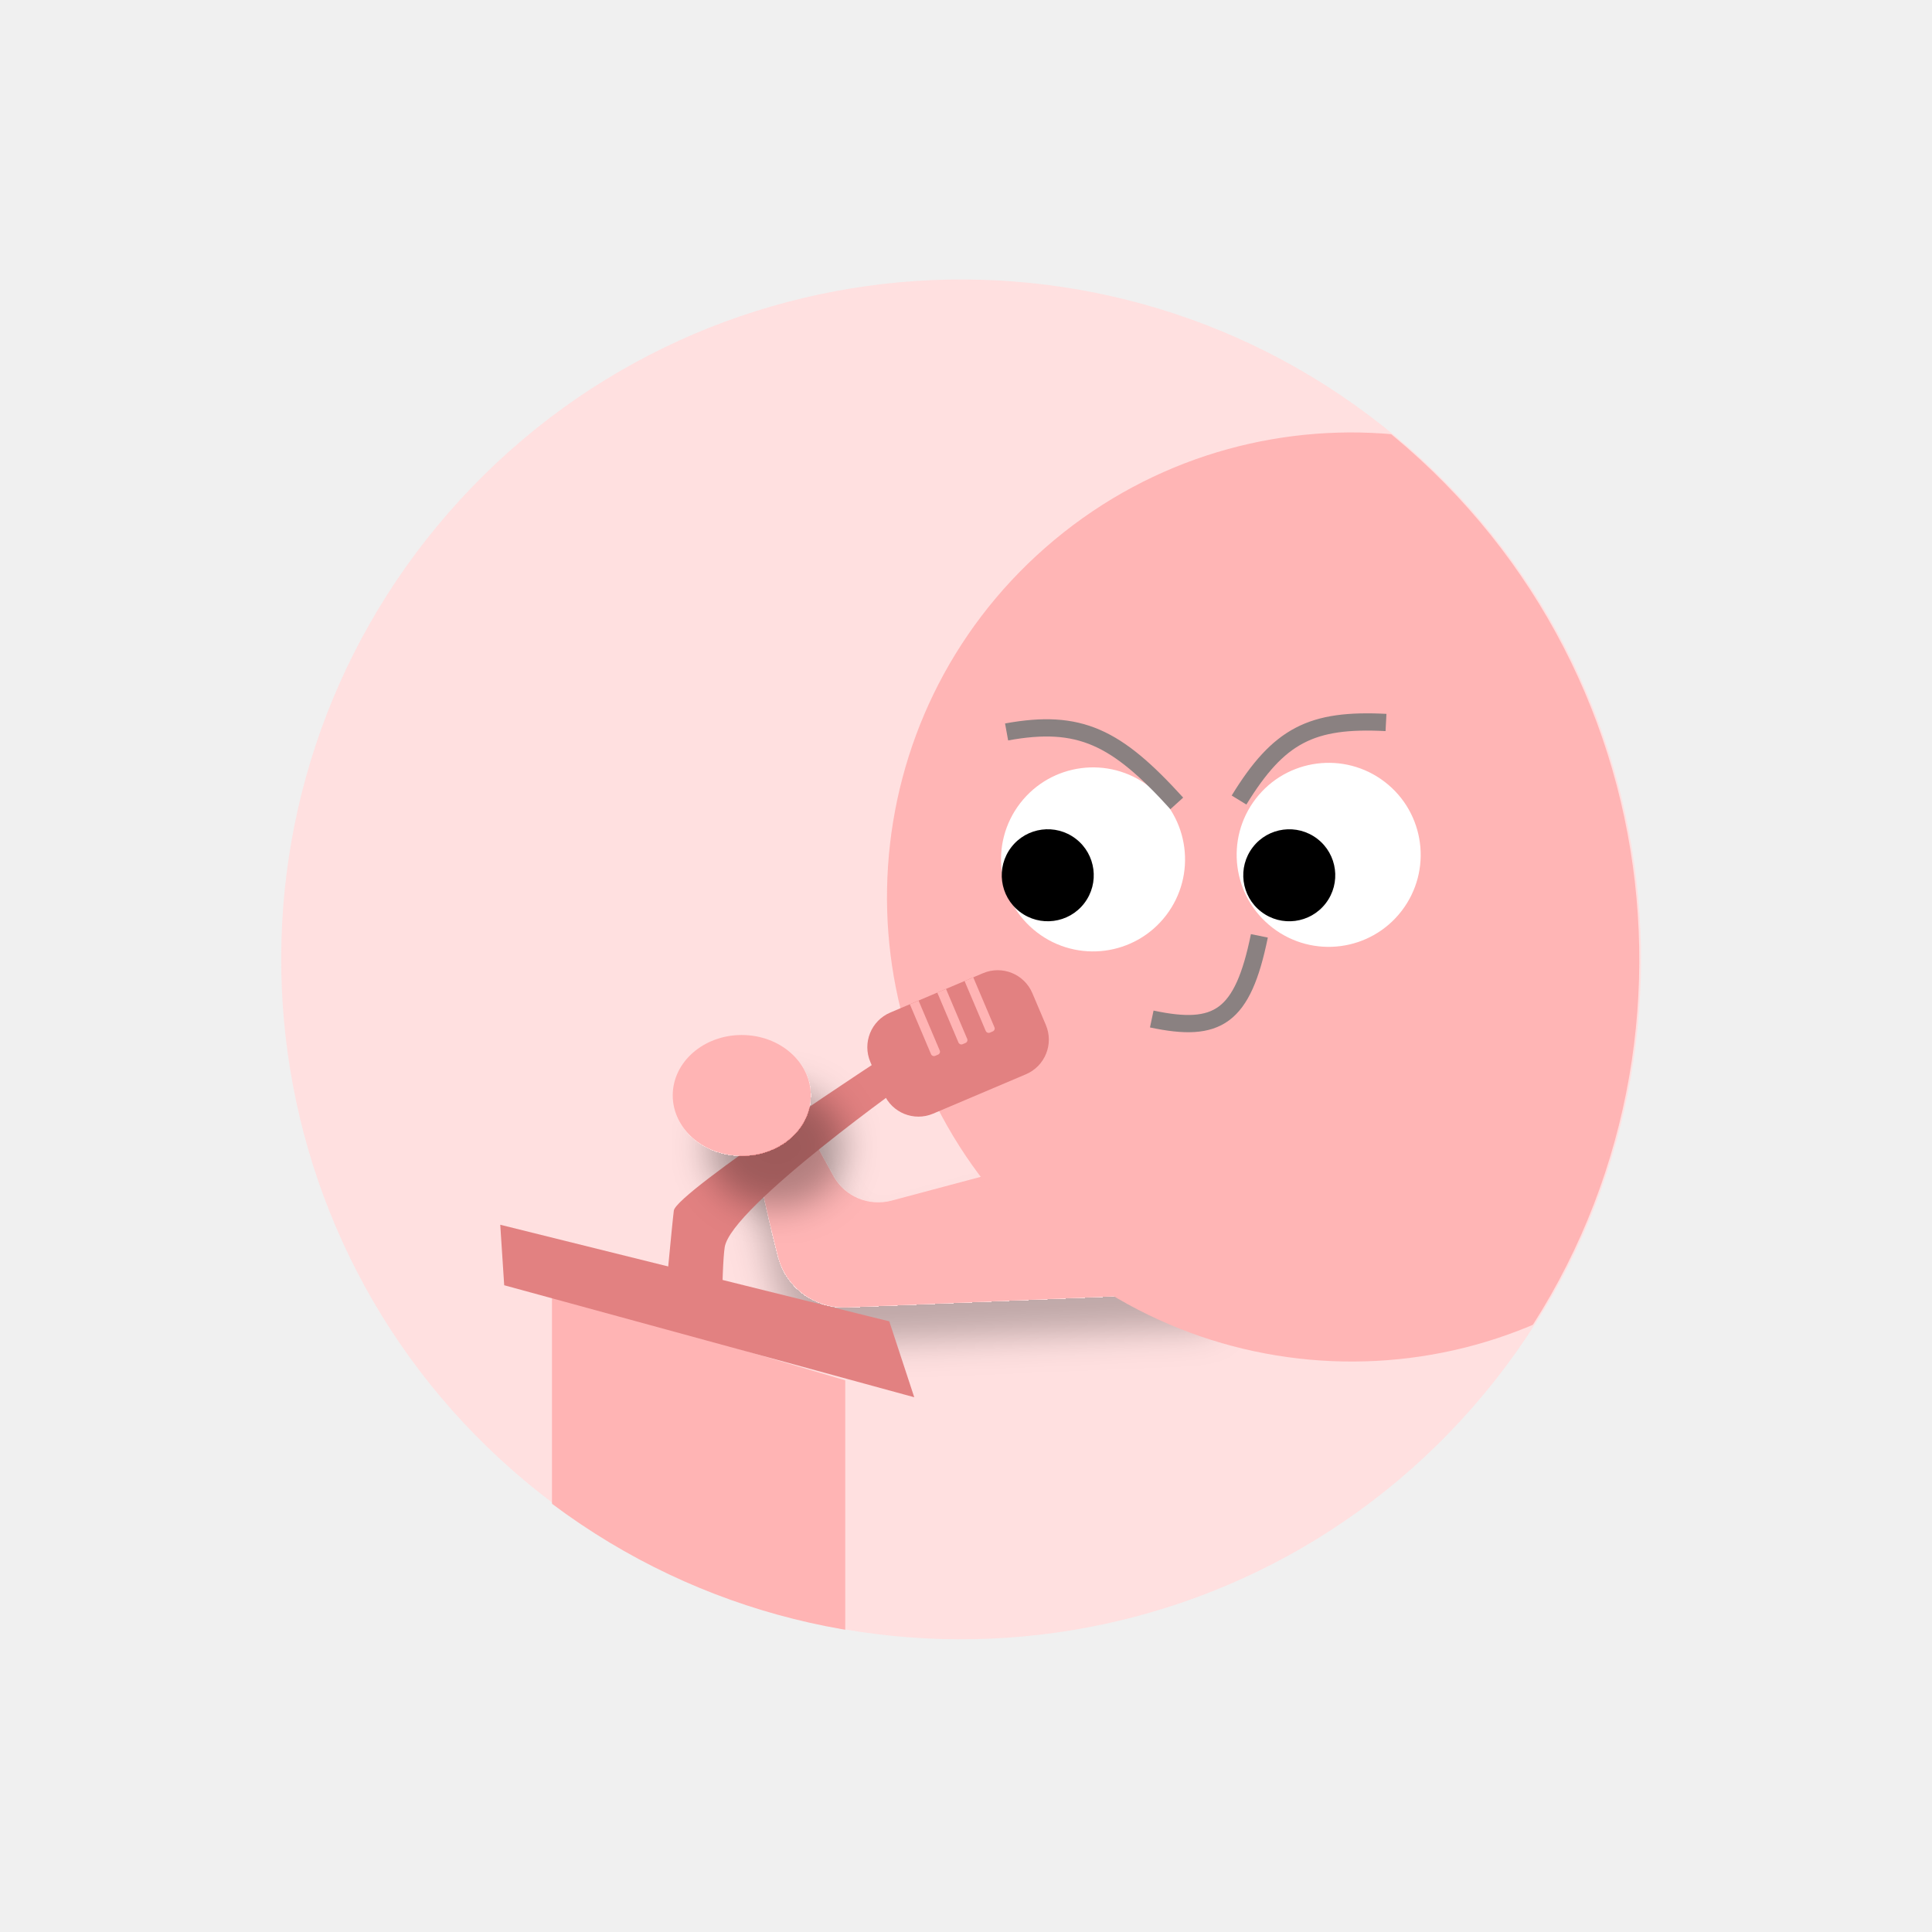
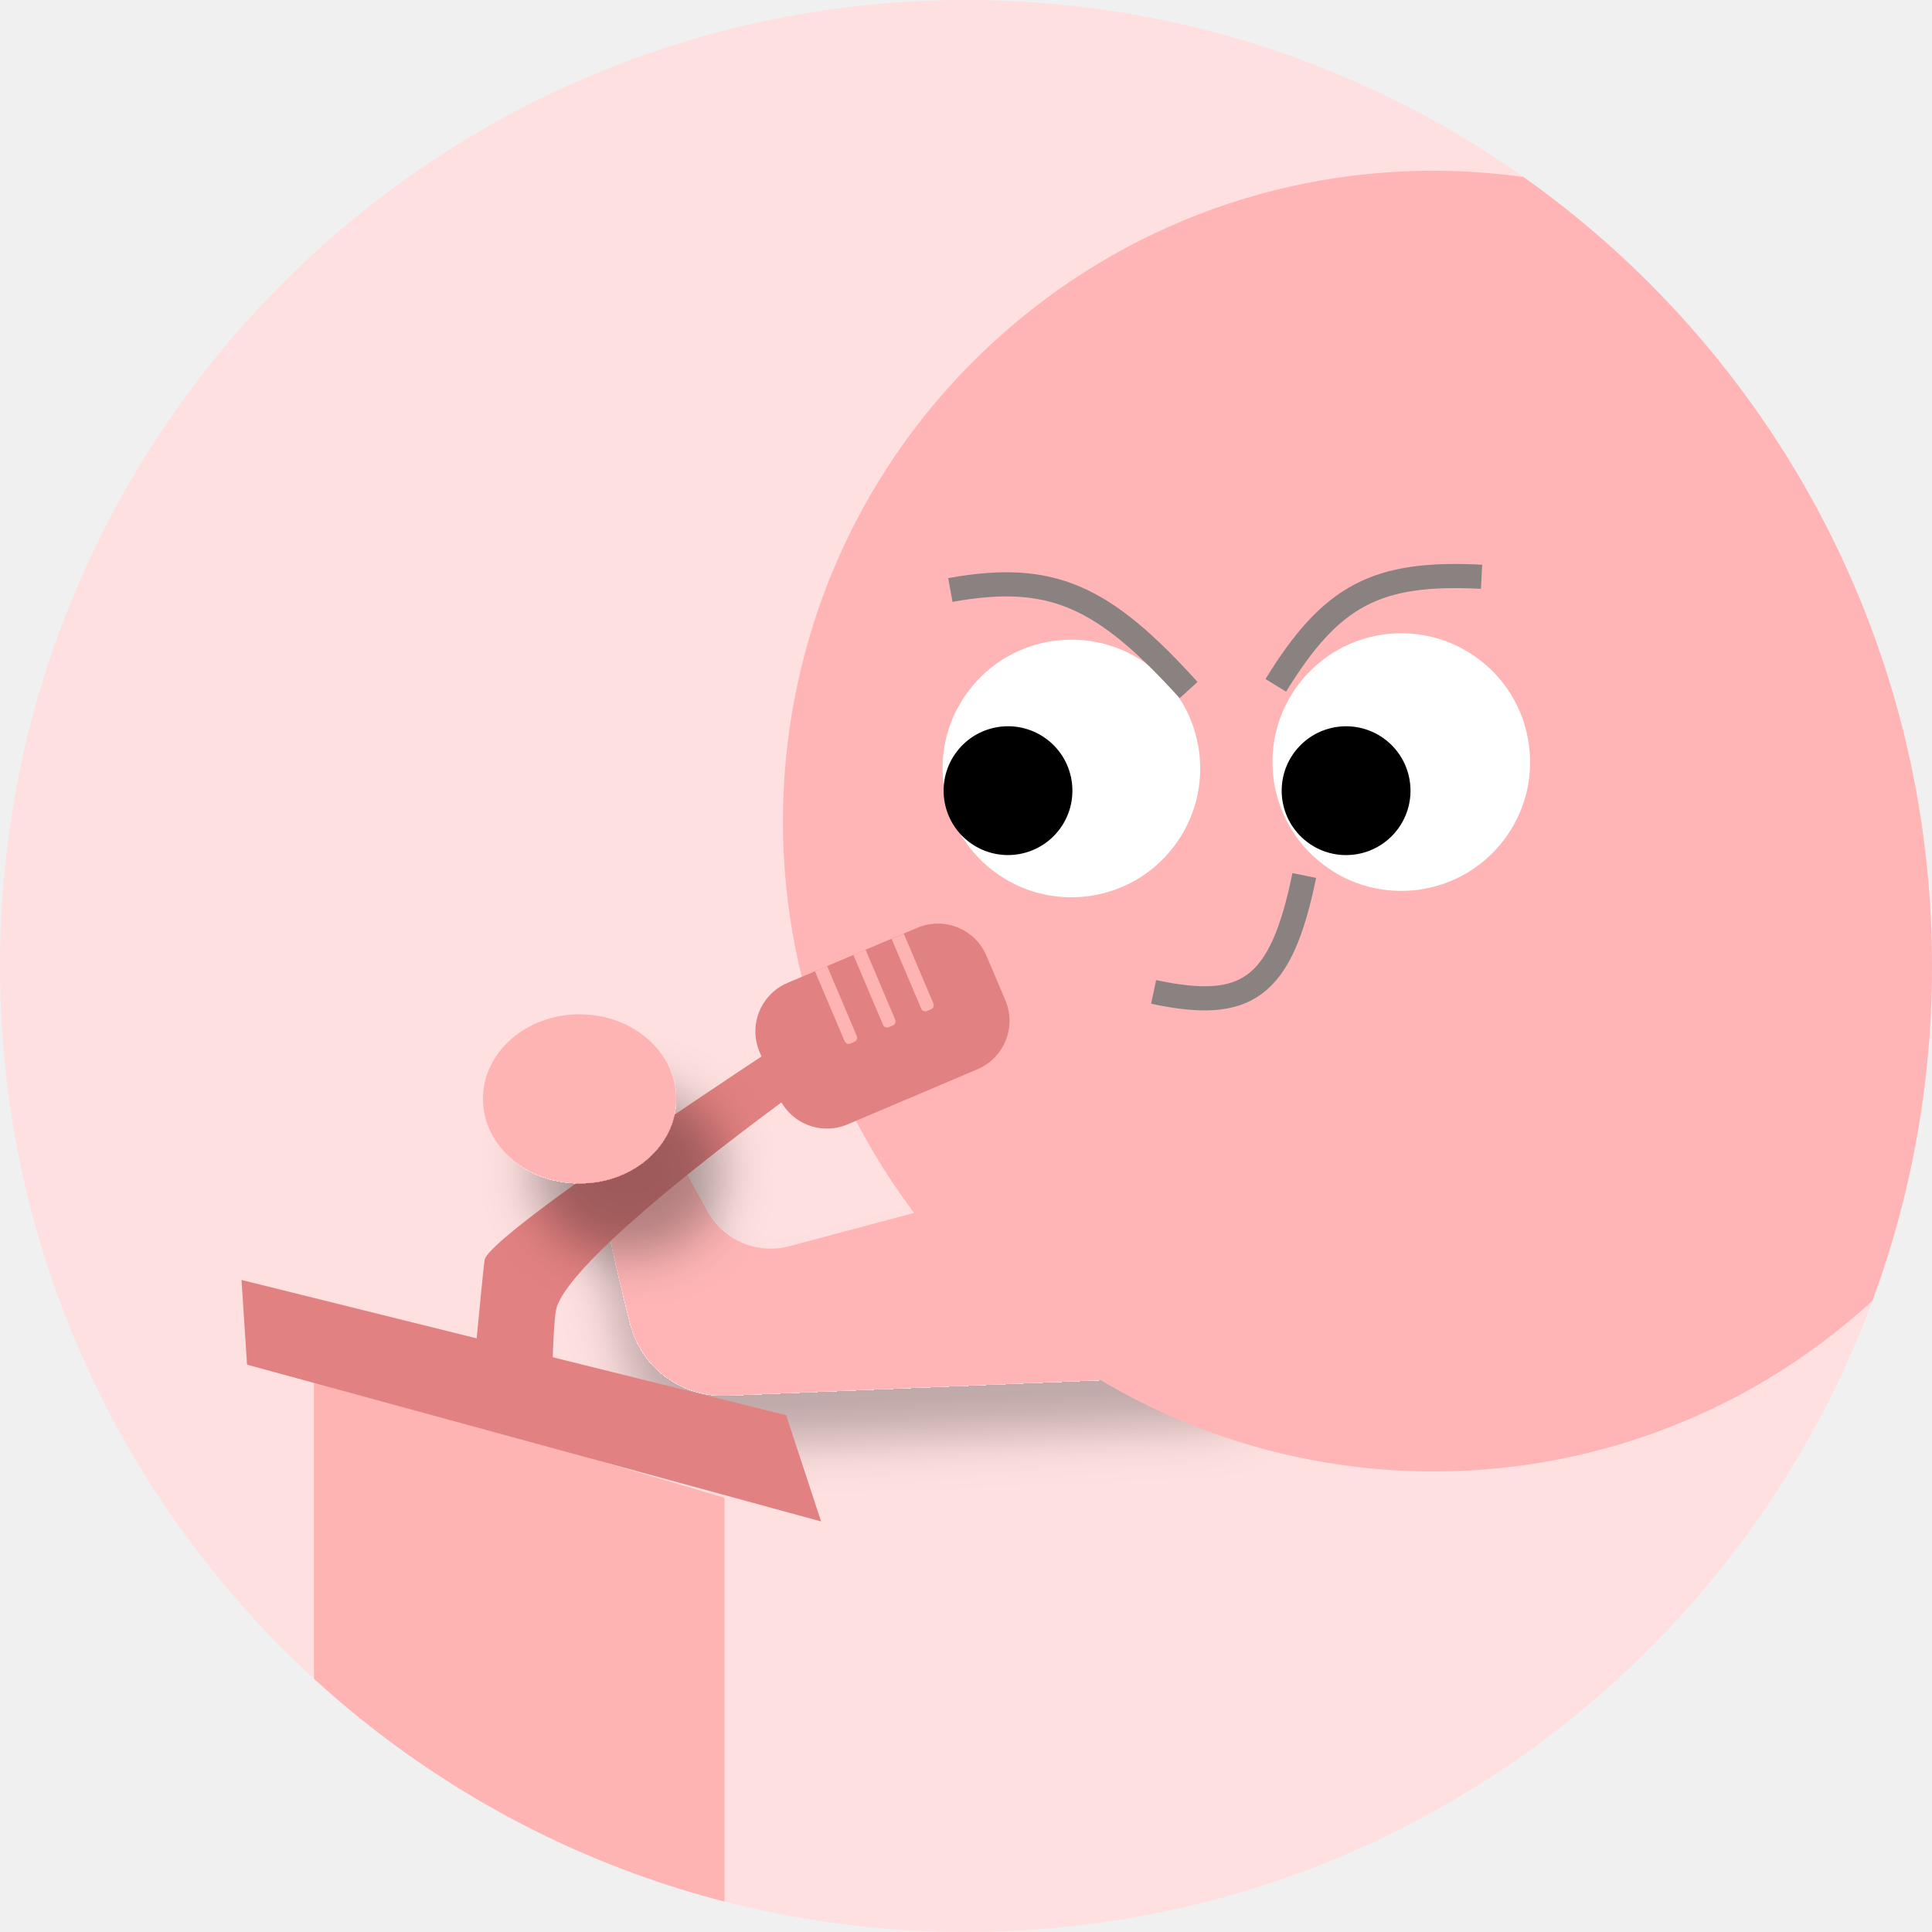
- <svg xmlns="http://www.w3.org/2000/svg" width="80" height="80" viewBox="0 0 112 112" fill="none">
-   <rect x="52" width="78.83" height="78.83" rx="39.415" transform="rotate(41.1765 52 0)" fill="#FFE0E0" />
-   <mask id="mask0_6709_6458" style="mask-type:alpha" maskUnits="userSpaceOnUse" x="16" y="16" width="80" height="80">
-     <rect x="51.9" width="78.83" height="78.83" rx="39.415" transform="rotate(41.1765 51.9004 0)" fill="#FFE0E0" />
+ <svg xmlns="http://www.w3.org/2000/svg" width="80" height="80" viewBox="0 0 80 80" fill="none">
+   <circle cx="40" cy="40" r="40" fill="#FFE0E0" />
+   <mask id="mask0_9569_6239" style="mask-type:alpha" maskUnits="userSpaceOnUse" x="0" y="0" width="80" height="80">
+     <circle cx="40" cy="40" r="40" fill="#FFE0E0" />
  </mask>
-   <g mask="url(#mask0_6709_6458)">
-     <g filter="url(#filter0_d_6709_6458)">
-       <path d="M70.275 74.913C61.915 75.257 56.724 75.474 49.109 75.789C47.247 75.865 45.57 74.647 45.108 72.842C43.784 67.664 43.551 65.482 43.033 61.237C44.004 61.576 44.049 60.92 45.02 61.259C45.682 63.256 46.758 65.387 48.314 68.182C48.977 69.373 50.369 69.952 51.687 69.601L71.738 64.248C71.251 67.802 70.764 71.356 70.275 74.913Z" fill="#FFB5B5" />
+   <g mask="url(#mask0_9569_6239)">
+     <g filter="url(#filter0_d_9569_6239)">
+       <path d="M51.274 56.913C42.914 57.257 37.724 57.474 30.108 57.788C28.247 57.865 26.569 56.647 26.108 54.842C24.784 49.664 24.55 47.482 24.033 43.237C25.003 43.576 25.049 42.92 26.019 43.259C26.682 45.256 27.757 47.387 29.313 50.182C29.976 51.373 31.369 51.952 32.686 51.601L52.738 46.248C52.251 49.801 51.764 53.355 51.274 56.913Z" fill="#FFB5B5" />
    </g>
-     <rect width="53.86" height="53.86" rx="26.93" transform="matrix(-0.752685 0.658381 0.658381 0.752685 80.8896 14)" fill="#FFB5B5" />
-     <circle cx="63.364" cy="49.82" r="5.334" transform="rotate(127.553 63.3643 49.8204)" fill="white" />
-     <circle cx="60.74" cy="50.74" r="2.667" transform="rotate(127.553 60.7398 50.7398)" fill="black" />
-     <circle cx="77.024" cy="49.556" r="5.334" transform="rotate(127.553 77.0244 49.5563)" fill="white" />
-     <circle cx="74.74" cy="50.74" r="2.667" transform="rotate(127.553 74.7398 50.7403)" fill="black" />
-     <path d="M73.007 54.252C72.039 59.001 70.582 59.883 66.769 59.073" stroke="#8A8181" />
-     <path d="M80.348 41.883C76.016 41.658 74.13 42.629 71.828 46.379M68.219 46.574C64.722 42.717 62.586 41.66 58.353 42.431" stroke="#8A8181" />
-     <path d="M59.846 57.573L60.629 59.417C61.099 60.526 60.582 61.806 59.473 62.277L54.095 64.559C52.986 65.029 51.706 64.512 51.236 63.403L50.453 61.559C49.983 60.45 50.5 59.17 51.609 58.699L56.986 56.417C58.095 55.947 59.375 56.464 59.846 57.573Z" fill="#E28181" />
-     <path d="M57.649 59.552L56.422 56.66L55.918 56.874L57.145 59.766C57.185 59.859 57.292 59.902 57.385 59.863L57.553 59.791C57.645 59.752 57.689 59.645 57.649 59.552Z" fill="#FFB4B4" />
-     <path d="M56.068 60.223L54.841 57.33L54.337 57.544L55.564 60.437C55.604 60.529 55.711 60.573 55.804 60.533L55.972 60.462C56.065 60.422 56.108 60.315 56.068 60.223Z" fill="#FFB4B4" />
-     <path d="M54.477 60.898L53.25 58.006L52.746 58.22L53.973 61.112C54.013 61.205 54.12 61.248 54.213 61.209L54.381 61.137C54.474 61.098 54.517 60.991 54.477 60.898Z" fill="#FFB4B4" />
-     <path d="M53 62.458C53 62.458 42.38 69.953 42.012 72.303C41.644 74.653 41.863 93 41.863 93L37 91.94C37 91.94 38.914 71.243 39.063 70.178C39.212 69.114 51.668 61 51.668 61L52.995 62.458H53Z" fill="#E28181" />
-     <path d="M49 80.019V108H32V75L49 80.019Z" fill="#FFB4B4" />
-     <path d="M50.335 76.298L29 71L29.229 74.507L53 81L51.552 76.598L50.335 76.298Z" fill="#E28181" />
-     <g filter="url(#filter1_d_6709_6458)">
-       <path d="M42.999 67C40.79 67 38.999 65.433 38.999 63.5C38.999 61.567 40.79 60 42.999 60C45.208 60 46.999 61.567 46.999 63.5C46.999 65.433 45.208 67 42.999 67Z" fill="#FFB4B4" />
+     <rect width="53.86" height="53.86" rx="26.93" transform="matrix(-0.752685 0.658381 0.658381 0.752685 61.8892 -4)" fill="#FFB5B5" />
+     <circle cx="44.364" cy="31.82" r="5.334" transform="rotate(127.553 44.3638 31.8204)" fill="white" />
+     <circle cx="41.739" cy="32.74" r="2.667" transform="rotate(127.553 41.7393 32.7398)" fill="black" />
+     <circle cx="58.023" cy="31.556" r="5.334" transform="rotate(127.553 58.0235 31.5563)" fill="white" />
+     <circle cx="55.739" cy="32.74" r="2.667" transform="rotate(127.553 55.7388 32.7403)" fill="black" />
+     <path d="M54.007 36.252C53.039 41.001 51.582 41.883 47.769 41.073" stroke="#8A8181" />
+     <path d="M61.348 23.883C57.015 23.658 55.13 24.629 52.828 28.379M49.218 28.574C45.721 24.717 43.585 23.66 39.353 24.431" stroke="#8A8181" />
+     <path d="M40.846 39.573L41.629 41.417C42.099 42.526 41.582 43.806 40.473 44.277L35.095 46.559C33.986 47.029 32.706 46.512 32.236 45.403L31.453 43.559C30.983 42.45 31.5 41.17 32.609 40.699L37.986 38.417C39.095 37.947 40.375 38.464 40.846 39.573Z" fill="#E28181" />
+     <path d="M38.65 41.552L37.423 38.66L36.918 38.874L38.146 41.766C38.185 41.859 38.292 41.902 38.385 41.863L38.553 41.791C38.646 41.752 38.689 41.645 38.65 41.552Z" fill="#FFB4B4" />
+     <path d="M37.069 42.223L35.842 39.33L35.337 39.544L36.565 42.437C36.604 42.529 36.711 42.573 36.804 42.533L36.972 42.462C37.065 42.422 37.108 42.315 37.069 42.223Z" fill="#FFB4B4" />
+     <path d="M35.477 42.898L34.25 40.006L33.746 40.22L34.973 43.112C35.013 43.205 35.12 43.248 35.213 43.209L35.381 43.137C35.474 43.098 35.517 42.991 35.477 42.898Z" fill="#FFB4B4" />
+     <path d="M34 44.458C34 44.458 23.38 51.953 23.012 54.303C22.644 56.653 22.863 75 22.863 75L18 73.94C18 73.94 19.914 53.243 20.064 52.178C20.212 51.114 32.668 43 32.668 43L33.995 44.458H34Z" fill="#E28181" />
+     <path d="M30 62.019V90H13V57L30 62.019Z" fill="#FFB4B4" />
+     <path d="M31.335 58.298L10 53L10.229 56.507L34 63L32.552 58.598L31.335 58.298Z" fill="#E28181" />
+     <g filter="url(#filter1_d_9569_6239)">
+       <path d="M23.998 49C21.789 49 19.998 47.433 19.998 45.5C19.998 43.567 21.789 42 23.998 42C26.208 42 27.998 43.567 27.998 45.5C27.998 47.433 26.208 49 23.998 49Z" fill="#FFB4B4" />
    </g>
  </g>
  <defs>
-     <filter id="filter0_d_6709_6458" x="41.033" y="61.159" width="32.705" height="18.633" filterUnits="userSpaceOnUse" color-interpolation-filters="sRGB">
+     <filter id="filter0_d_9569_6239" x="22.033" y="43.159" width="32.705" height="18.633" filterUnits="userSpaceOnUse" color-interpolation-filters="sRGB">
      <feFlood flood-opacity="0" result="BackgroundImageFix" />
      <feColorMatrix in="SourceAlpha" type="matrix" values="0 0 0 0 0 0 0 0 0 0 0 0 0 0 0 0 0 0 127 0" result="hardAlpha" />
      <feOffset dy="2" />
      <feGaussianBlur stdDeviation="1" />
      <feComposite in2="hardAlpha" operator="out" />
      <feColorMatrix type="matrix" values="0 0 0 0 0 0 0 0 0 0 0 0 0 0 0 0 0 0 0.25 0" />
-       <feBlend mode="normal" in2="BackgroundImageFix" result="effect1_dropShadow_6709_6458" />
-       <feBlend mode="normal" in="SourceGraphic" in2="effect1_dropShadow_6709_6458" result="shape" />
+       <feBlend mode="normal" in2="BackgroundImageFix" result="effect1_dropShadow_9569_6239" />
+       <feBlend mode="normal" in="SourceGraphic" in2="effect1_dropShadow_9569_6239" result="shape" />
    </filter>
-     <filter id="filter1_d_6709_6458" x="38.999" y="60" width="12" height="12" filterUnits="userSpaceOnUse" color-interpolation-filters="sRGB">
+     <filter id="filter1_d_9569_6239" x="19.998" y="42" width="12" height="12" filterUnits="userSpaceOnUse" color-interpolation-filters="sRGB">
      <feFlood flood-opacity="0" result="BackgroundImageFix" />
      <feColorMatrix in="SourceAlpha" type="matrix" values="0 0 0 0 0 0 0 0 0 0 0 0 0 0 0 0 0 0 127 0" result="hardAlpha" />
      <feOffset dx="2" dy="3" />
      <feGaussianBlur stdDeviation="1" />
      <feComposite in2="hardAlpha" operator="out" />
      <feColorMatrix type="matrix" values="0 0 0 0 0 0 0 0 0 0 0 0 0 0 0 0 0 0 0.3 0" />
-       <feBlend mode="normal" in2="BackgroundImageFix" result="effect1_dropShadow_6709_6458" />
-       <feBlend mode="normal" in="SourceGraphic" in2="effect1_dropShadow_6709_6458" result="shape" />
+       <feBlend mode="normal" in2="BackgroundImageFix" result="effect1_dropShadow_9569_6239" />
+       <feBlend mode="normal" in="SourceGraphic" in2="effect1_dropShadow_9569_6239" result="shape" />
    </filter>
  </defs>
</svg>
